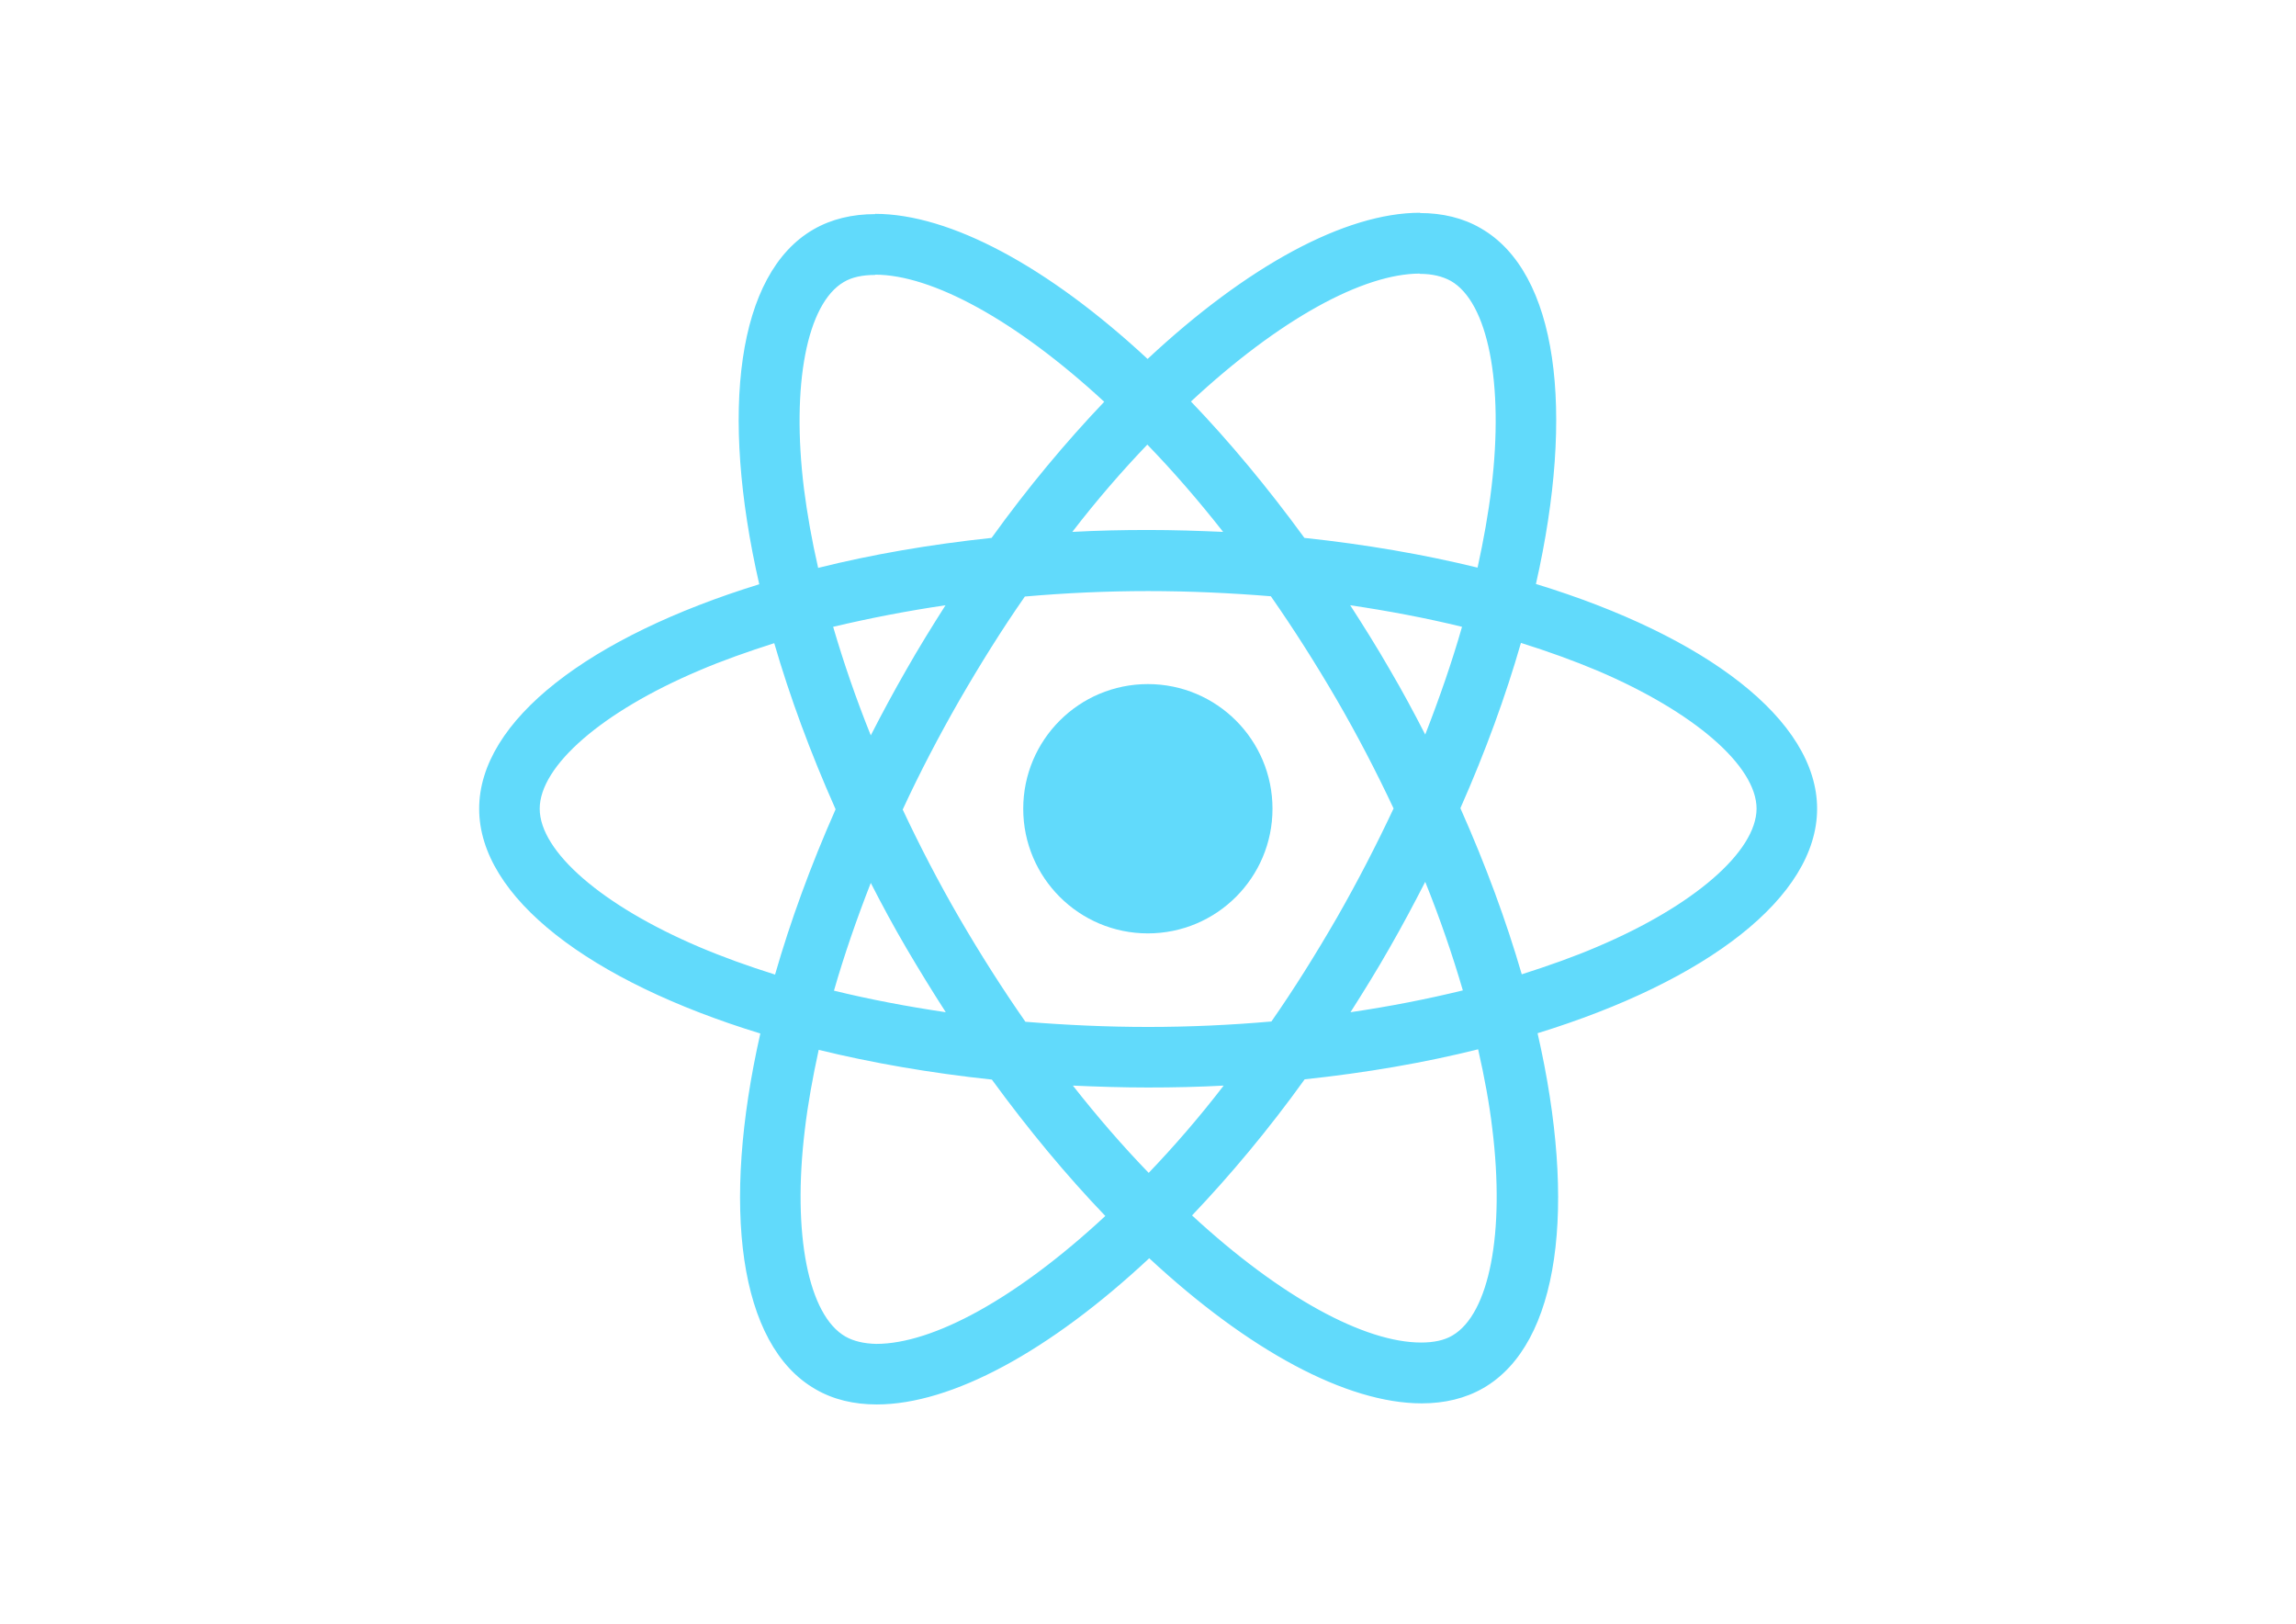
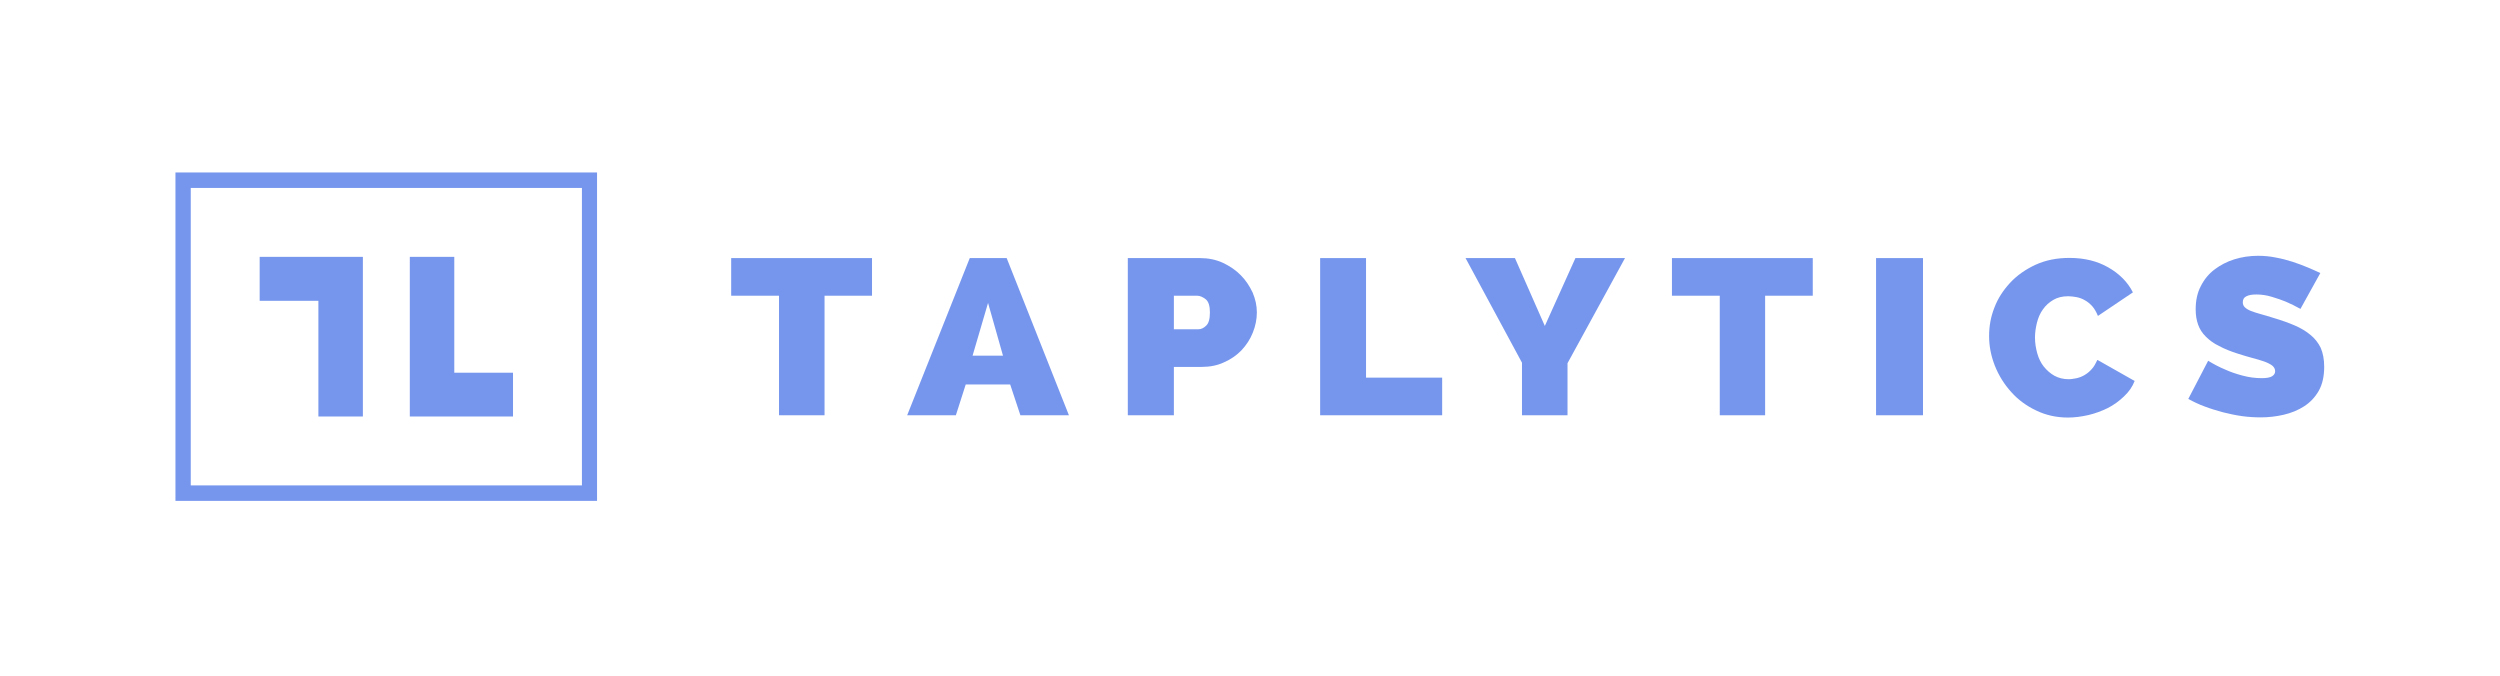
- <svg xmlns="http://www.w3.org/2000/svg" viewBox="0 0 841.9 595.3">
-   <g fill="#61DAFB">
-     <path d="M666.3 296.5c0-32.5-40.7-63.3-103.1-82.4 14.4-63.6 8-114.2-20.2-130.4-6.5-3.8-14.1-5.6-22.4-5.6v22.3c4.6 0 8.3.9 11.4 2.6 13.6 7.8 19.5 37.5 14.9 75.7-1.1 9.4-2.9 19.3-5.1 29.4-19.6-4.8-41-8.5-63.5-10.9-13.5-18.5-27.5-35.3-41.6-50 32.6-30.3 63.2-46.9 84-46.9V78c-27.5 0-63.5 19.6-99.9 53.6-36.4-33.8-72.4-53.2-99.9-53.2v22.3c20.7 0 51.4 16.5 84 46.6-14 14.7-28 31.4-41.3 49.9-22.6 2.4-44 6.1-63.6 11-2.3-10-4-19.7-5.2-29-4.7-38.2 1.1-67.9 14.6-75.8 3-1.8 6.9-2.6 11.5-2.6V78.5c-8.4 0-16 1.8-22.6 5.6-28.1 16.2-34.4 66.7-19.9 130.1-62.2 19.2-102.7 49.9-102.7 82.3 0 32.5 40.7 63.3 103.1 82.4-14.4 63.6-8 114.2 20.2 130.4 6.5 3.8 14.1 5.6 22.5 5.6 27.5 0 63.5-19.6 99.9-53.6 36.4 33.8 72.4 53.2 99.9 53.2 8.4 0 16-1.8 22.6-5.6 28.1-16.2 34.4-66.7 19.9-130.1 62-19.1 102.5-49.9 102.5-82.3zm-130.2-66.7c-3.7 12.9-8.3 26.2-13.5 39.5-4.1-8-8.4-16-13.1-24-4.6-8-9.5-15.8-14.4-23.4 14.2 2.1 27.9 4.7 41 7.9zm-45.8 106.5c-7.8 13.5-15.8 26.3-24.1 38.2-14.9 1.3-30 2-45.2 2-15.1 0-30.2-.7-45-1.9-8.3-11.9-16.4-24.6-24.2-38-7.6-13.1-14.5-26.4-20.8-39.8 6.2-13.4 13.2-26.8 20.7-39.9 7.8-13.5 15.8-26.3 24.1-38.2 14.9-1.3 30-2 45.2-2 15.1 0 30.2.7 45 1.9 8.3 11.9 16.4 24.6 24.2 38 7.6 13.1 14.5 26.4 20.8 39.8-6.3 13.4-13.2 26.8-20.7 39.9zm32.3-13c5.4 13.4 10 26.8 13.8 39.8-13.1 3.2-26.9 5.9-41.2 8 4.9-7.7 9.8-15.6 14.4-23.7 4.6-8 8.9-16.1 13-24.1zM421.2 430c-9.3-9.6-18.6-20.3-27.8-32 9 .4 18.2.7 27.5.7 9.4 0 18.7-.2 27.8-.7-9 11.7-18.3 22.4-27.5 32zm-74.4-58.9c-14.2-2.1-27.9-4.7-41-7.9 3.7-12.9 8.3-26.2 13.5-39.5 4.1 8 8.4 16 13.1 24 4.7 8 9.5 15.8 14.4 23.4zM420.7 163c9.3 9.6 18.6 20.3 27.8 32-9-.4-18.2-.7-27.5-.7-9.4 0-18.7.2-27.8.7 9-11.7 18.3-22.4 27.5-32zm-74 58.9c-4.9 7.7-9.8 15.6-14.4 23.7-4.6 8-8.9 16-13 24-5.4-13.4-10-26.8-13.8-39.8 13.1-3.1 26.9-5.8 41.2-7.9zm-90.5 125.2c-35.4-15.1-58.3-34.9-58.3-50.6 0-15.7 22.9-35.6 58.3-50.6 8.6-3.7 18-7 27.7-10.1 5.7 19.6 13.2 40 22.5 60.9-9.2 20.8-16.6 41.1-22.2 60.6-9.9-3.1-19.3-6.5-28-10.2zM310 490c-13.6-7.8-19.5-37.5-14.9-75.7 1.1-9.4 2.9-19.3 5.1-29.4 19.6 4.8 41 8.5 63.5 10.9 13.5 18.5 27.5 35.3 41.6 50-32.6 30.3-63.2 46.9-84 46.9-4.5-.1-8.3-1-11.3-2.7zm237.2-76.2c4.7 38.2-1.1 67.9-14.6 75.8-3 1.8-6.9 2.6-11.5 2.6-20.7 0-51.4-16.5-84-46.6 14-14.7 28-31.4 41.3-49.9 22.6-2.4 44-6.1 63.6-11 2.3 10.1 4.1 19.8 5.2 29.1zm38.5-66.7c-8.6 3.7-18 7-27.7 10.1-5.7-19.6-13.2-40-22.5-60.9 9.2-20.8 16.6-41.1 22.2-60.6 9.9 3.1 19.3 6.5 28.1 10.2 35.4 15.1 58.3 34.9 58.3 50.6-.1 15.7-23 35.6-58.4 50.6zM320.8 78.4z" />
-     <circle cx="420.9" cy="296.5" r="45.7" />
-     <path d="M520.5 78.1z" />
+ <svg xmlns="http://www.w3.org/2000/svg" version="1.1" id="Layer_1" x="0px" y="0px" viewBox="0 0 1422 384" style="enable-background:new 0 0 1422 384;" xml:space="preserve">
+   <style type="text/css">
+ 	.st0{fill:#7696EE;}
+ 	.st1{fill:none;}
+ </style>
+   <g>
+     <polygon class="st0" points="415.9,168.2 443.1,168.2 443.1,236.2 469,236.2 469,168.2 496,168.2 496,146.8 415.9,146.8  " />
+     <g>
+       <polygon class="st1" points="553.2,202.3 570.6,202.3 562.1,172.3   " />
+       <path class="st0" d="M551.6,146.8L516,236.2h27.7l5.6-17.5h25.3l5.8,17.5h27.6l-35.4-89.4H551.6z M553.2,202.3l8.8-30l8.5,30    H553.2z" />
+     </g>
+     <g>
+       <path class="st1" d="M685.8,170.2c-1.6-1.4-3.3-2-4.9-2h-13.2v19.1h13.9c1.6,0,3.1-0.7,4.5-2.1c1.4-1.4,2.1-3.9,2.1-7.5    C688.2,174.1,687.4,171.5,685.8,170.2z" />
+       <path class="st0" d="M705.8,156.6c-2.8-2.9-6.2-5.2-10.2-7.1c-3.9-1.8-8.3-2.7-12.9-2.7h-41.2v89.4h26.2v-27.5h15.7    c4.7,0,9-0.8,12.8-2.6c3.9-1.7,7.2-4,10-6.9c2.7-2.9,4.9-6.2,6.4-10c1.5-3.7,2.3-7.6,2.3-11.5c0-3.8-0.8-7.5-2.4-11.3    C710.8,162.8,708.6,159.4,705.8,156.6z M686.1,185.2c-1.4,1.4-2.9,2.1-4.5,2.1h-13.9v-19.1h13.2c1.6,0,3.2,0.7,4.9,2    c1.6,1.3,2.4,3.8,2.4,7.5C688.2,181.4,687.5,183.9,686.1,185.2z" />
+     </g>
+     <polygon class="st0" points="777,146.8 750.9,146.8 750.9,236.2 820.3,236.2 820.3,214.8 777,214.8  " />
+     <polygon class="st0" points="878.7,185.4 861.7,146.8 833.6,146.8 865.7,206.3 865.7,236.2 891.6,236.2 891.6,206.6 924.3,146.8    896.1,146.8  " />
+     <polygon class="st0" points="951,168.2 978.2,168.2 978.2,236.2 1004,236.2 1004,168.2 1031.1,168.2 1031.1,146.8 951,146.8  " />
+     <rect x="1067.1" y="146.8" class="st0" width="26.7" height="89.4" />
+     <path class="st0" d="M1189.9,209.8c-1.2,1.4-2.5,2.5-4,3.4c-1.4,0.9-3,1.5-4.6,1.9c-1.6,0.3-3.1,0.6-4.7,0.6c-3,0-5.7-0.7-8.1-2   c-2.3-1.3-4.3-3.1-6-5.2s-2.9-4.7-3.7-7.5c-0.8-2.9-1.3-5.8-1.3-9c0-2.8,0.4-5.5,1.1-8.4c0.7-2.8,1.8-5.4,3.4-7.6   c1.5-2.2,3.5-4,5.9-5.4c2.3-1.4,5.2-2.1,8.5-2.1c1.4,0,2.9,0.2,4.7,0.5c1.6,0.3,3.3,0.9,4.8,1.8c1.5,0.8,2.9,2,4.2,3.4   c1.3,1.5,2.3,3.3,3.2,5.5l19.9-13.4c-3-5.9-7.7-10.6-14-14.2c-6.3-3.6-13.6-5.4-22.1-5.4c-7.2,0-13.6,1.3-19.3,3.9   c-5.6,2.6-10.5,6-14.4,10.2c-3.9,4.2-7,8.9-9,14.2c-2.1,5.3-3,10.7-3,16.2c0,5.7,1.1,11.3,3.3,16.9c2.2,5.5,5.3,10.5,9.3,14.9   c3.9,4.4,8.7,7.9,14.2,10.5c5.6,2.7,11.6,4,18.1,4c3.7,0,7.5-0.5,11.5-1.4c3.9-0.9,7.6-2.3,11.1-4c3.5-1.8,6.5-4,9.2-6.6   c2.8-2.6,4.8-5.5,6.1-8.8l-21.2-12C1192,206.8,1191.1,208.5,1189.9,209.8z" />
+     <path class="st0" d="M1314.2,190.5c-2.5-2.1-5.5-3.9-9-5.4c-3.5-1.5-7.4-2.9-11.8-4.2c-2.7-0.9-5.3-1.6-7.4-2.2   c-2.2-0.6-4-1.2-5.6-1.8c-1.5-0.6-2.7-1.3-3.5-2.1c-0.8-0.7-1.2-1.7-1.2-2.9c0-1.6,0.7-2.8,2.1-3.4c1.4-0.7,3.2-1,5.6-1   c2.8,0,5.8,0.4,8.7,1.3c3,0.9,5.7,1.8,8.1,2.8c2.8,1.2,5.6,2.6,8.3,4.1l11.3-20.4c-2.2-1-4.5-2.1-7.2-3.2c-2.7-1.1-5.5-2.2-8.6-3.2   c-3.1-1-6.2-1.8-9.5-2.4c-3.3-0.7-6.7-1-10.2-1c-4.7,0-9.2,0.7-13.4,2c-4.2,1.3-8,3.3-11.3,5.8c-3.3,2.5-5.9,5.7-7.8,9.5   c-2,3.8-2.9,8.2-2.9,13.2c0,3.3,0.5,6.2,1.4,8.7c0.9,2.6,2.4,4.8,4.4,6.8c2,2,4.4,3.8,7.5,5.3c3,1.6,6.6,3.1,10.8,4.4   c2.8,0.9,5.5,1.7,8.1,2.4c2.5,0.7,4.8,1.3,6.7,2c2,0.7,3.5,1.5,4.6,2.3c1.1,0.9,1.7,2,1.7,3.2c0,1.2-0.5,2.1-1.7,2.9   c-1.1,0.7-3.1,1.1-5.9,1.1c-3.8,0-7.4-0.5-11.1-1.5s-6.9-2.1-9.7-3.4c-3.4-1.4-6.6-3.1-9.7-5l-11.3,21.7c2.9,1.6,6,3.1,9.3,4.3   c3.4,1.3,6.8,2.3,10.4,3.3c3.6,0.9,7.3,1.7,10.9,2.2c3.7,0.5,7.3,0.7,10.7,0.7c4.4,0,8.7-0.5,13-1.5c4.3-1,8.2-2.6,11.6-4.8   c3.4-2.2,6.2-5.1,8.3-8.8c2.1-3.7,3.1-8.3,3.1-13.7c0-4.2-0.7-7.8-2-10.8C1318.6,195,1316.7,192.5,1314.2,190.5z" />
+   </g>
+   <g>
+     <polygon class="st0" points="147.7,171.1 181.1,171.1 181.1,236.9 206.4,236.9 206.4,146.1 147.7,146.1  " />
+     <polygon class="st0" points="258.4,146.1 233.1,146.1 233.1,236.9 291.8,236.9 291.8,212 258.4,212  " />
+     <path class="st0" d="M99.8,284.9h239.8V98.1H99.8V284.9z M108.5,106.9H331v169.2H108.5V106.9z" />
  </g>
</svg>
